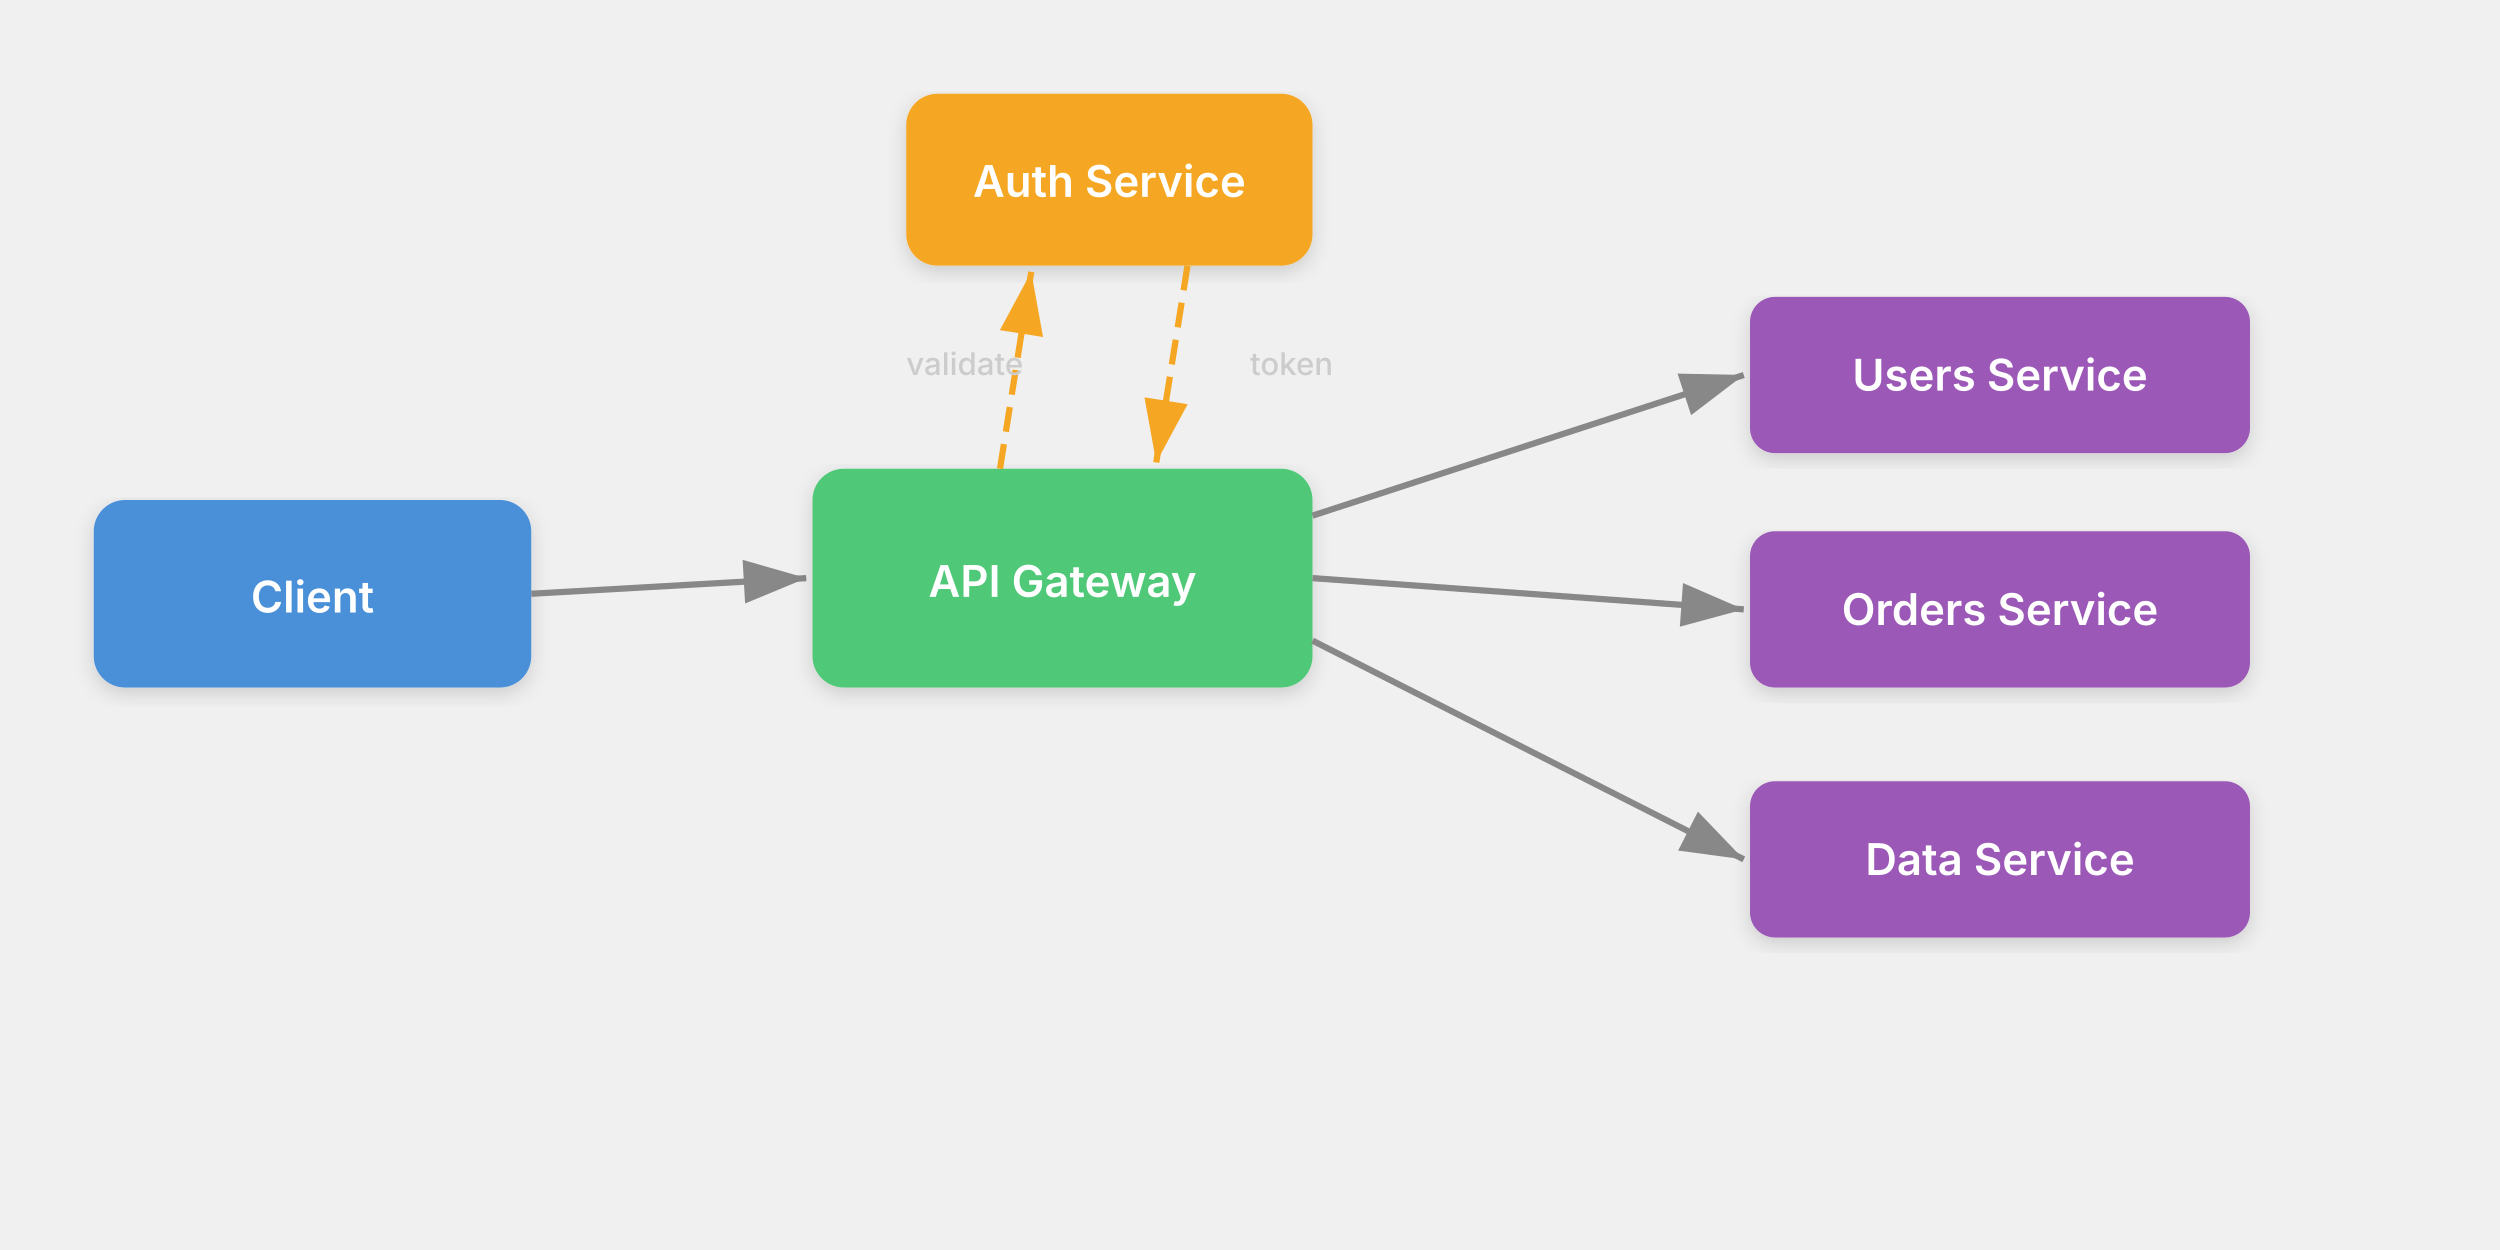
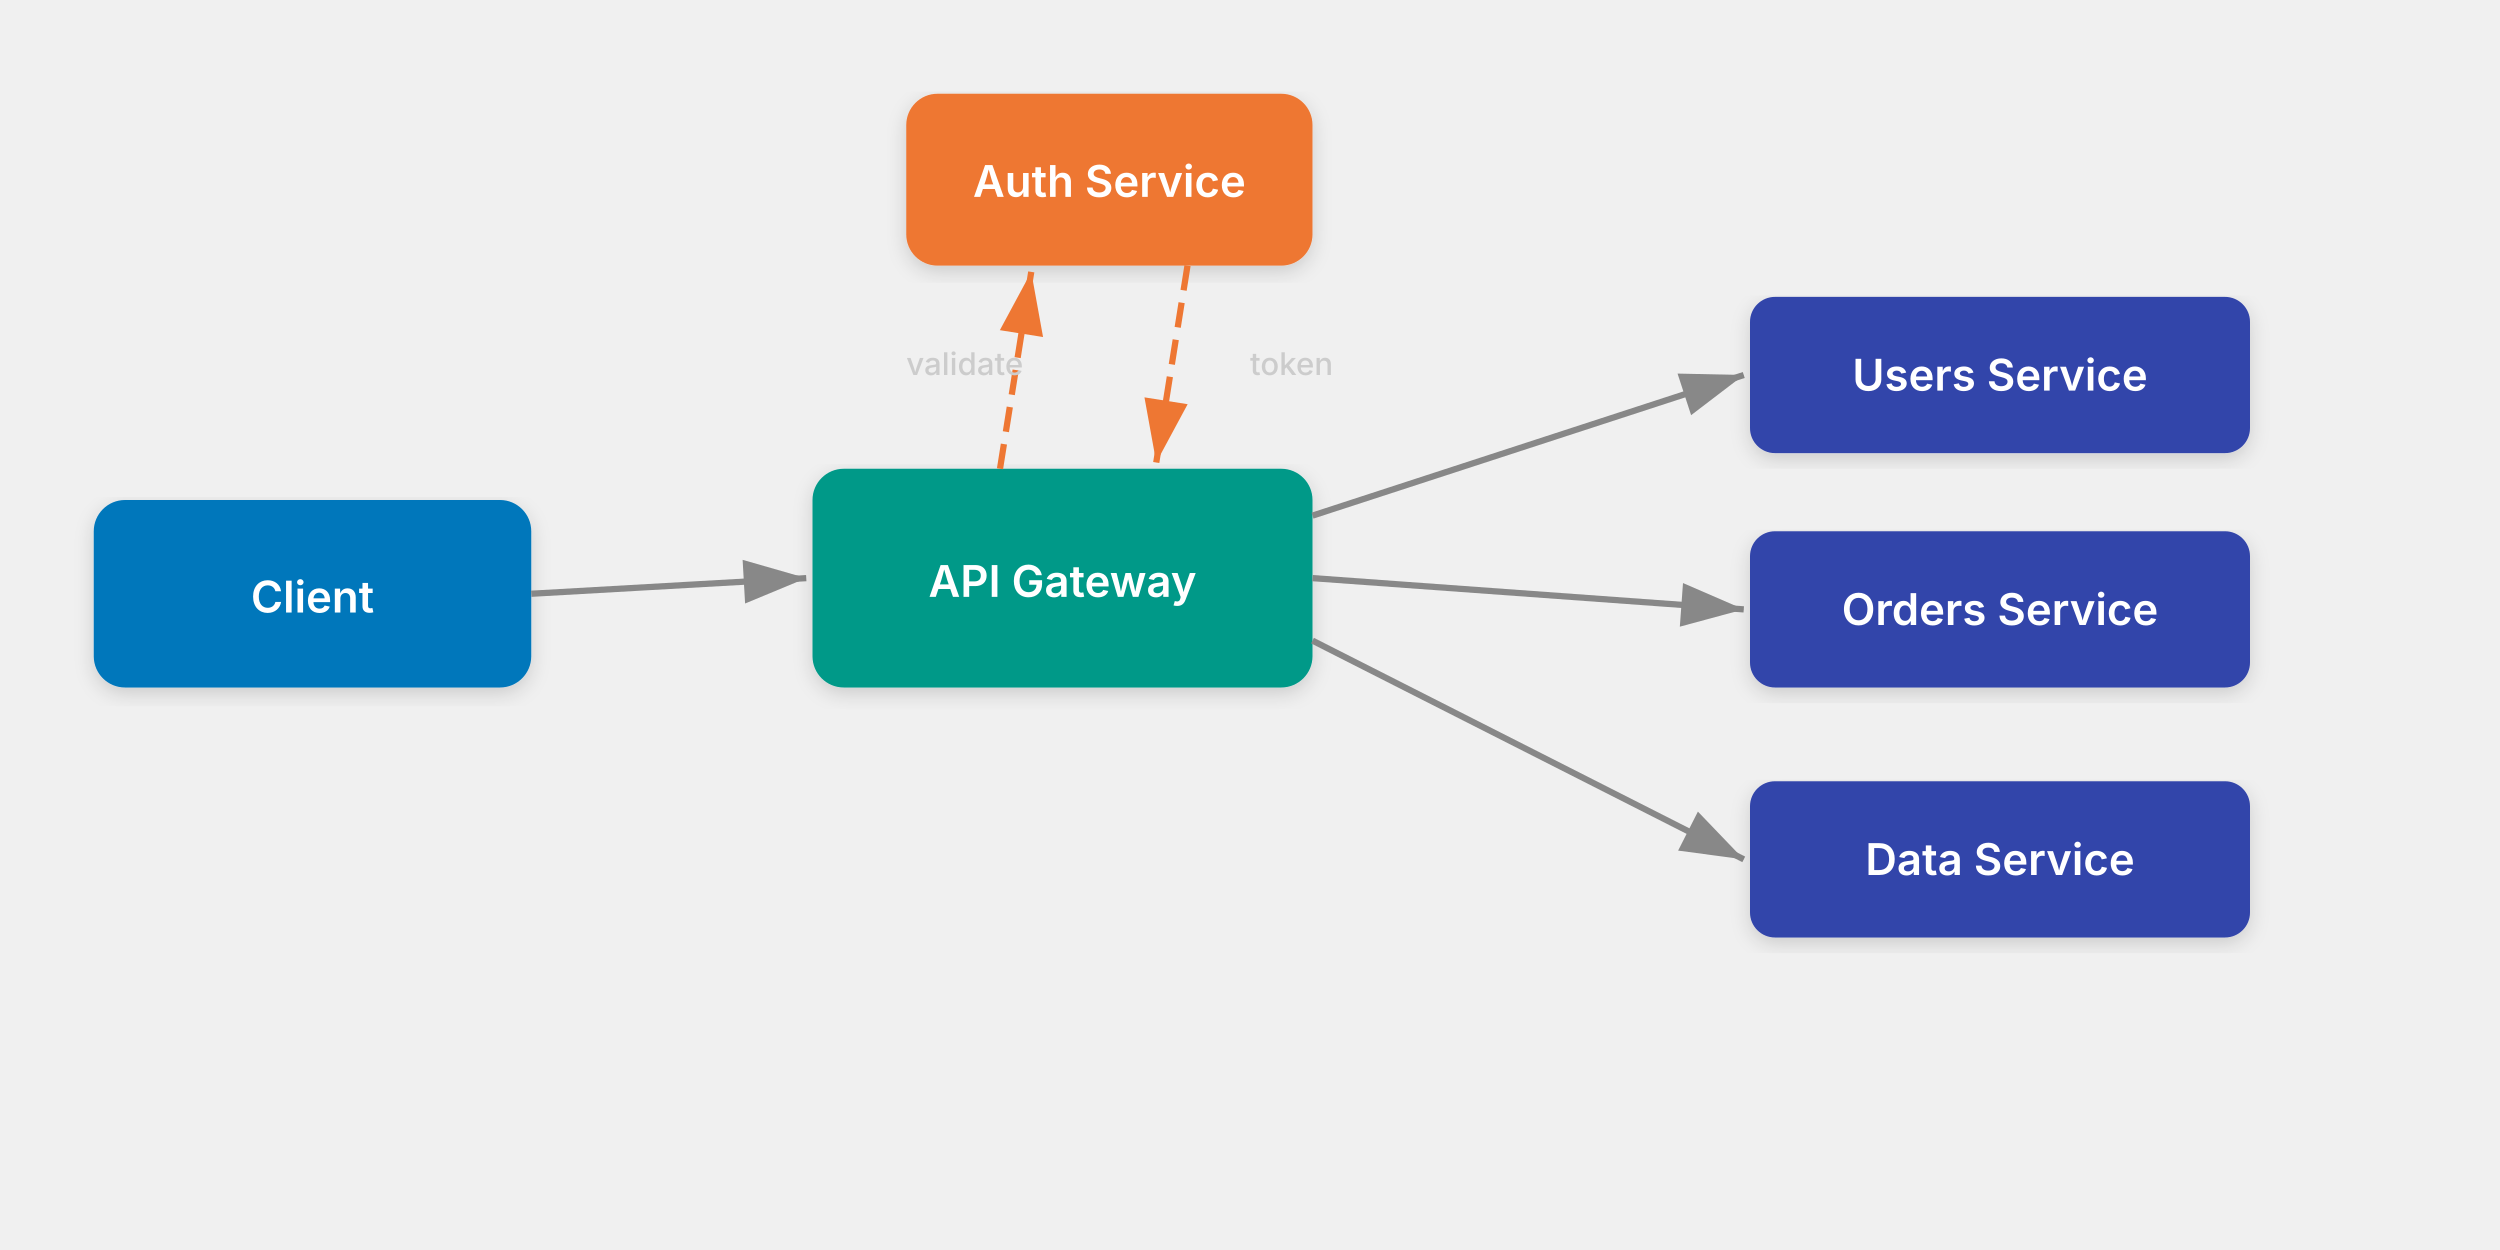
<svg xmlns="http://www.w3.org/2000/svg" viewBox="0 0 800 400" preserveAspectRatio="xMidYMid meet" role="img" aria-label="API gateway architecture with authentication branch and backend services" id="api-gateway-auth-diagram">
  <style>
    .ag-node { transition: filter 0.2s ease; cursor: pointer; }
    .ag-node:hover { filter: brightness(1.15) drop-shadow(0 3px 10px rgba(0,0,0,0.3)); }
-     .ag-label { font-family: system-ui, -apple-system, sans-serif; font-size: 14px; font-weight: 600; fill: #fff; }
+     .ag-label { font-family: system-ui, -apple-system, sans-serif; font-size: 14px; font-weight: 600; fill: var(--diagram-label, #FFFFFF); }
    .ag-arrow-label { font-family: system-ui, -apple-system, sans-serif; font-size: 10px; font-weight: 500; fill: var(--diagram-text, #ccc); }
    .ag-connector { stroke: var(--diagram-arrow, #888); stroke-width: 2; }
-     .ag-auth-connector { stroke: var(--diagram-amber, #F5A623); stroke-width: 2; stroke-dasharray: 8,4; }
+     .ag-auth-connector { stroke: var(--diagram-amber, #EE7733); stroke-width: 2; stroke-dasharray: 8,4; }
  </style>
  <defs>
    <marker id="ag-arrow" markerWidth="10" markerHeight="7" refX="10" refY="3.5" orient="auto">
      <polygon points="0 0, 10 3.5, 0 7" fill="var(--diagram-arrow, #888)" />
    </marker>
    <marker id="ag-auth-arrow" markerWidth="10" markerHeight="7" refX="10" refY="3.5" orient="auto">
-       <polygon points="0 0, 10 3.5, 0 7" fill="var(--diagram-amber, #F5A623)" />
+       <polygon points="0 0, 10 3.5, 0 7" fill="var(--diagram-amber, #EE7733)" />
    </marker>
    <filter id="ag-shadow" x="-5%" y="-5%" width="110%" height="115%">
      <feDropShadow dx="0" dy="2" stdDeviation="3" flood-opacity="0.15" />
    </filter>
  </defs>
  <g id="client-group" class="ag-node">
-     <rect x="30" y="160" width="140" height="60" rx="10" ry="10" fill="var(--diagram-primary, #4A90D9)" filter="url(#ag-shadow)" />
+     <rect x="30" y="160" width="140" height="60" rx="10" ry="10" fill="var(--diagram-primary, #0077BB)" filter="url(#ag-shadow)" />
    <text id="client-label" x="100" y="196" text-anchor="middle" class="ag-label">Client</text>
  </g>
  <line x1="170" y1="190" x2="258" y2="185" class="ag-connector" marker-end="url(#ag-arrow)" />
  <g id="gateway-group" class="ag-node">
-     <rect x="260" y="150" width="160" height="70" rx="10" ry="10" fill="var(--diagram-secondary, #50C878)" filter="url(#ag-shadow)" />
+     <rect x="260" y="150" width="160" height="70" rx="10" ry="10" fill="var(--diagram-secondary, #009988)" filter="url(#ag-shadow)" />
    <text id="gateway-label" x="340" y="191" text-anchor="middle" class="ag-label">API Gateway</text>
  </g>
  <g id="auth-group" class="ag-node">
-     <rect x="290" y="30" width="130" height="55" rx="10" ry="10" fill="var(--diagram-amber, #F5A623)" filter="url(#ag-shadow)" />
+     <rect x="290" y="30" width="130" height="55" rx="10" ry="10" fill="var(--diagram-amber, #EE7733)" filter="url(#ag-shadow)" />
    <text id="auth-label" x="355" y="63" text-anchor="middle" class="ag-label">Auth Service</text>
  </g>
  <line x1="320" y1="150" x2="330" y2="87" class="ag-auth-connector" marker-end="url(#ag-auth-arrow)" />
  <text x="290" y="120" class="ag-arrow-label">validate</text>
  <line x1="380" y1="85" x2="370" y2="148" class="ag-auth-connector" marker-end="url(#ag-auth-arrow)" />
  <text id="token-label" x="400" y="120" class="ag-arrow-label">token</text>
  <line x1="420" y1="165" x2="558" y2="120" class="ag-connector" marker-end="url(#ag-arrow)" />
  <line x1="420" y1="185" x2="558" y2="195" class="ag-connector" marker-end="url(#ag-arrow)" />
  <line x1="420" y1="205" x2="558" y2="275" class="ag-connector" marker-end="url(#ag-arrow)" />
  <g id="svc-1-group" class="ag-node">
-     <rect x="560" y="95" width="160" height="50" rx="8" ry="8" fill="var(--diagram-purple, #9B59B6)" filter="url(#ag-shadow)" />
+     <rect x="560" y="95" width="160" height="50" rx="8" ry="8" fill="var(--diagram-purple, #3344AA)" filter="url(#ag-shadow)" />
    <text id="svc-1-label" x="640" y="125" text-anchor="middle" class="ag-label">Users Service</text>
  </g>
  <g id="svc-2-group" class="ag-node">
-     <rect x="560" y="170" width="160" height="50" rx="8" ry="8" fill="var(--diagram-purple, #9B59B6)" filter="url(#ag-shadow)" />
+     <rect x="560" y="170" width="160" height="50" rx="8" ry="8" fill="var(--diagram-purple, #3344AA)" filter="url(#ag-shadow)" />
    <text id="svc-2-label" x="640" y="200" text-anchor="middle" class="ag-label">Orders Service</text>
  </g>
  <g id="svc-3-group" class="ag-node">
-     <rect x="560" y="250" width="160" height="50" rx="8" ry="8" fill="var(--diagram-purple, #9B59B6)" filter="url(#ag-shadow)" />
+     <rect x="560" y="250" width="160" height="50" rx="8" ry="8" fill="var(--diagram-purple, #3344AA)" filter="url(#ag-shadow)" />
    <text id="svc-3-label" x="640" y="280" text-anchor="middle" class="ag-label">Data Service</text>
  </g>
</svg>
